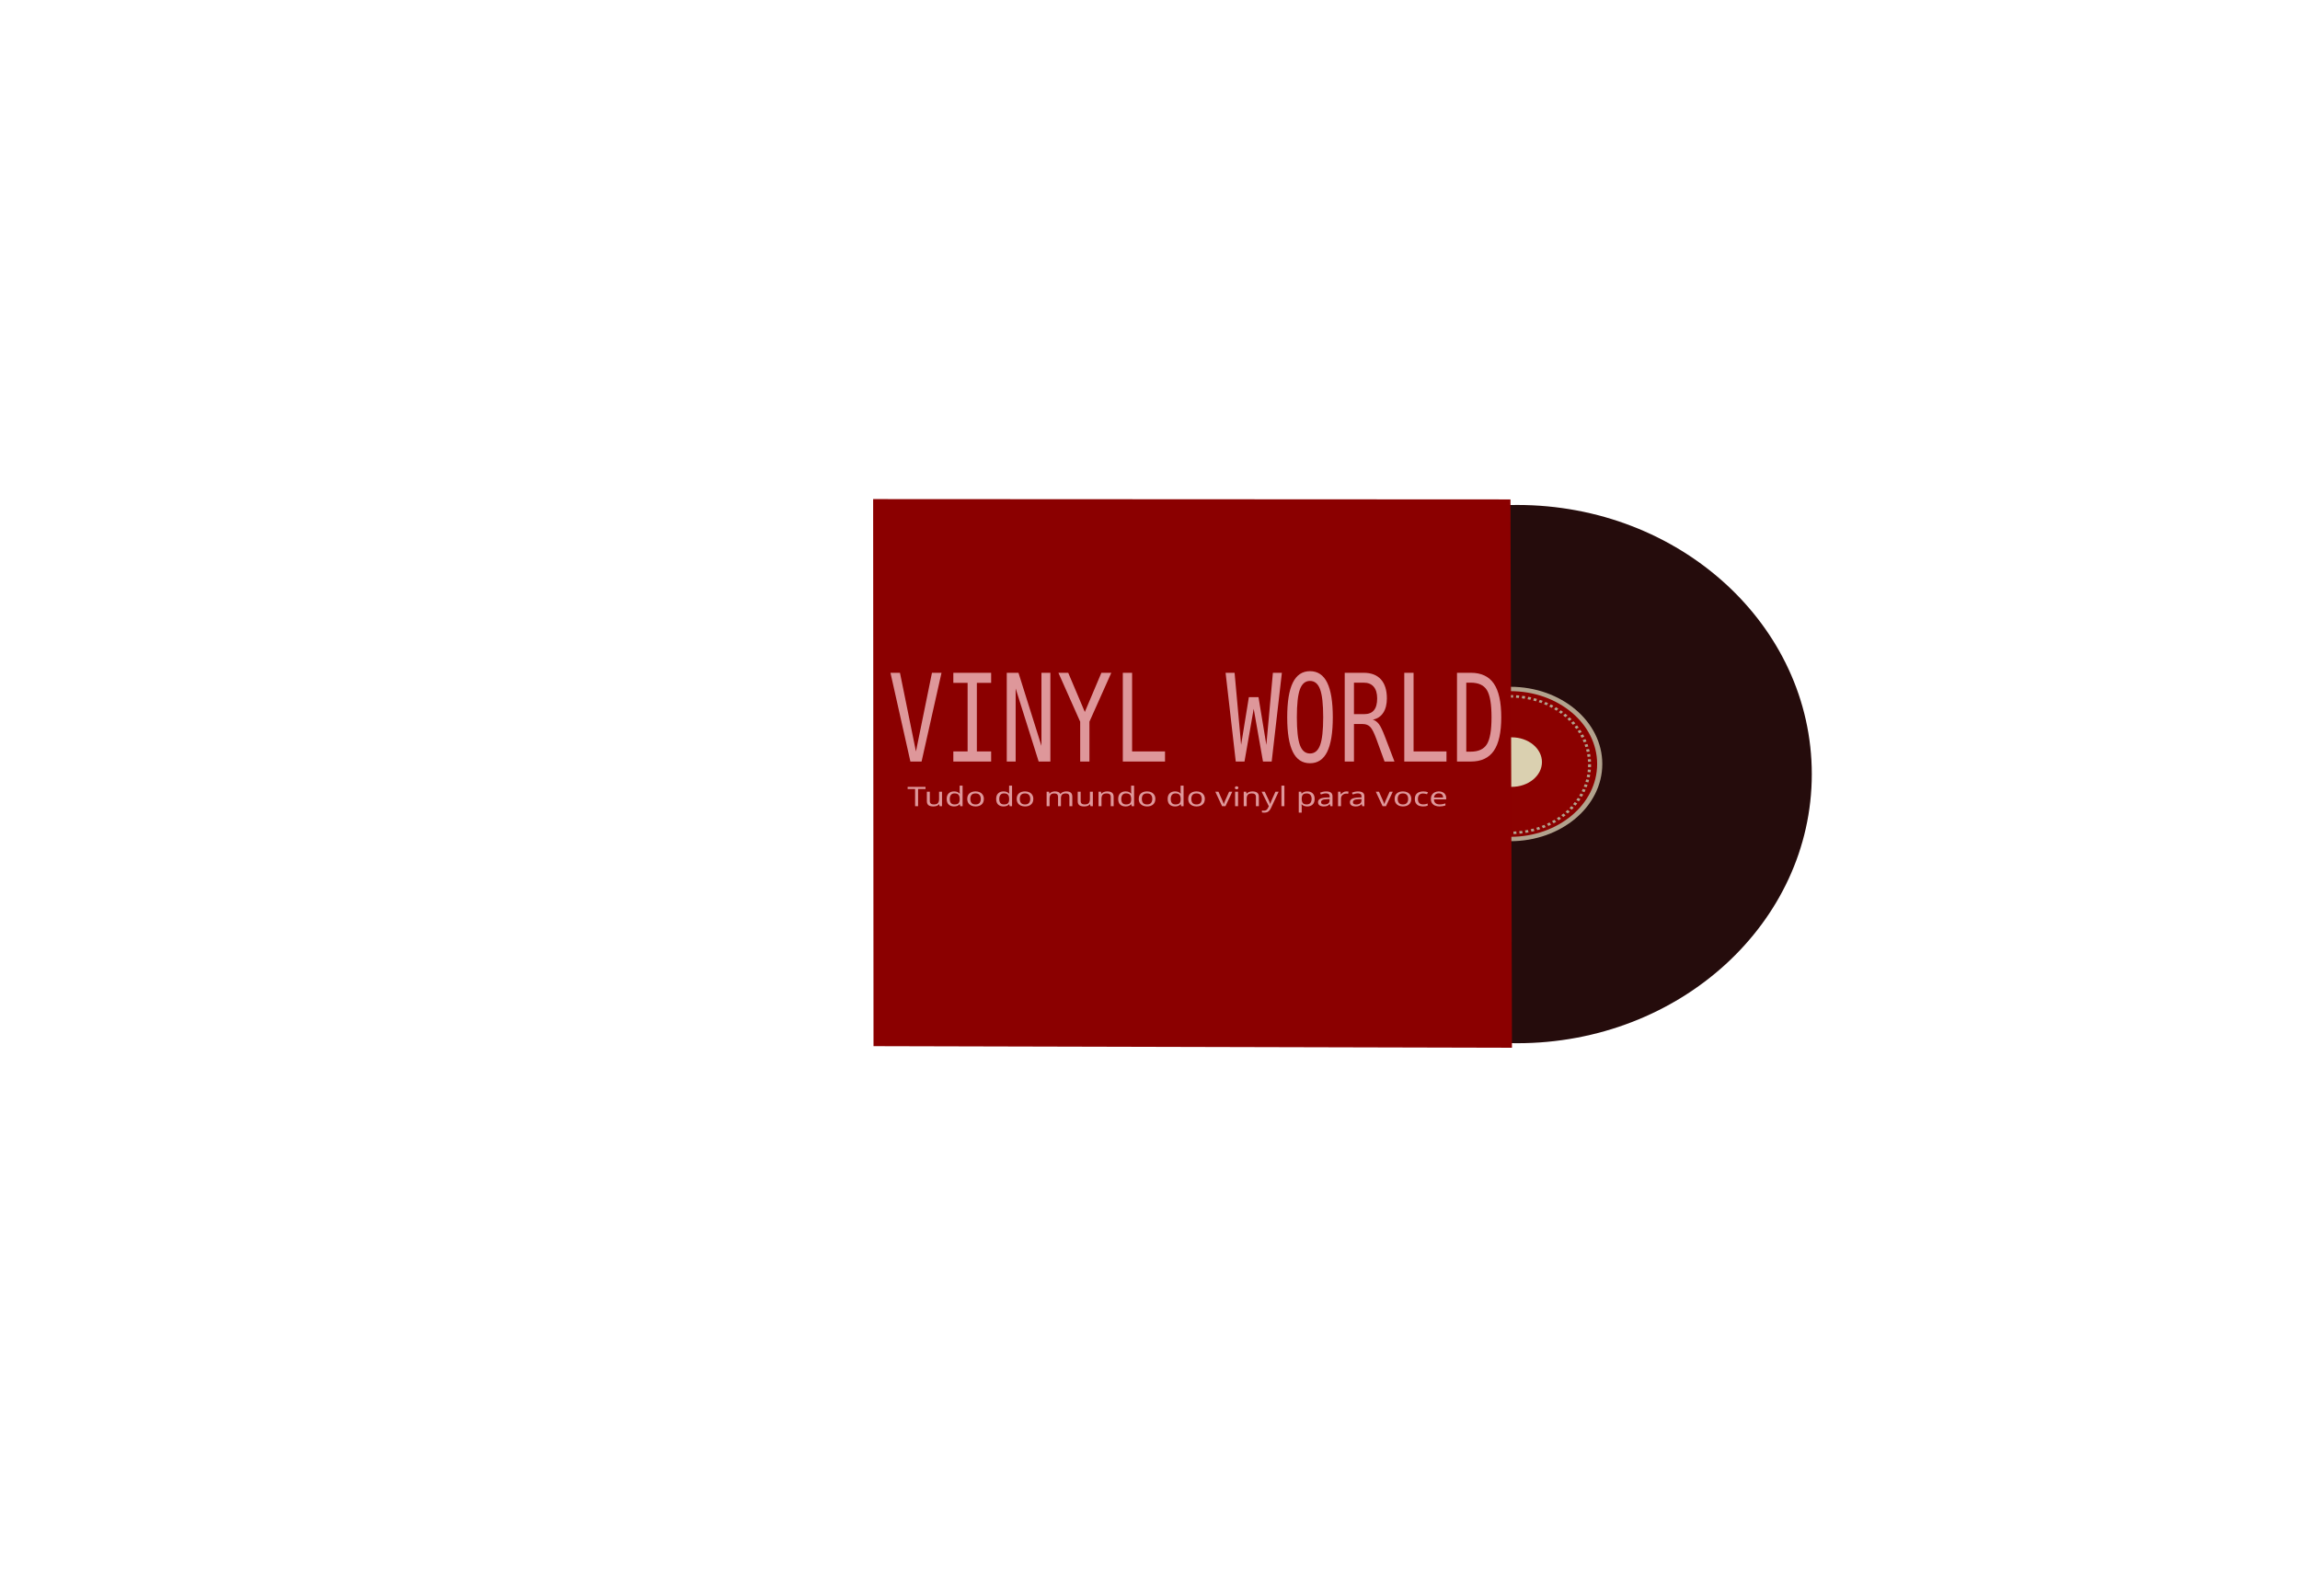
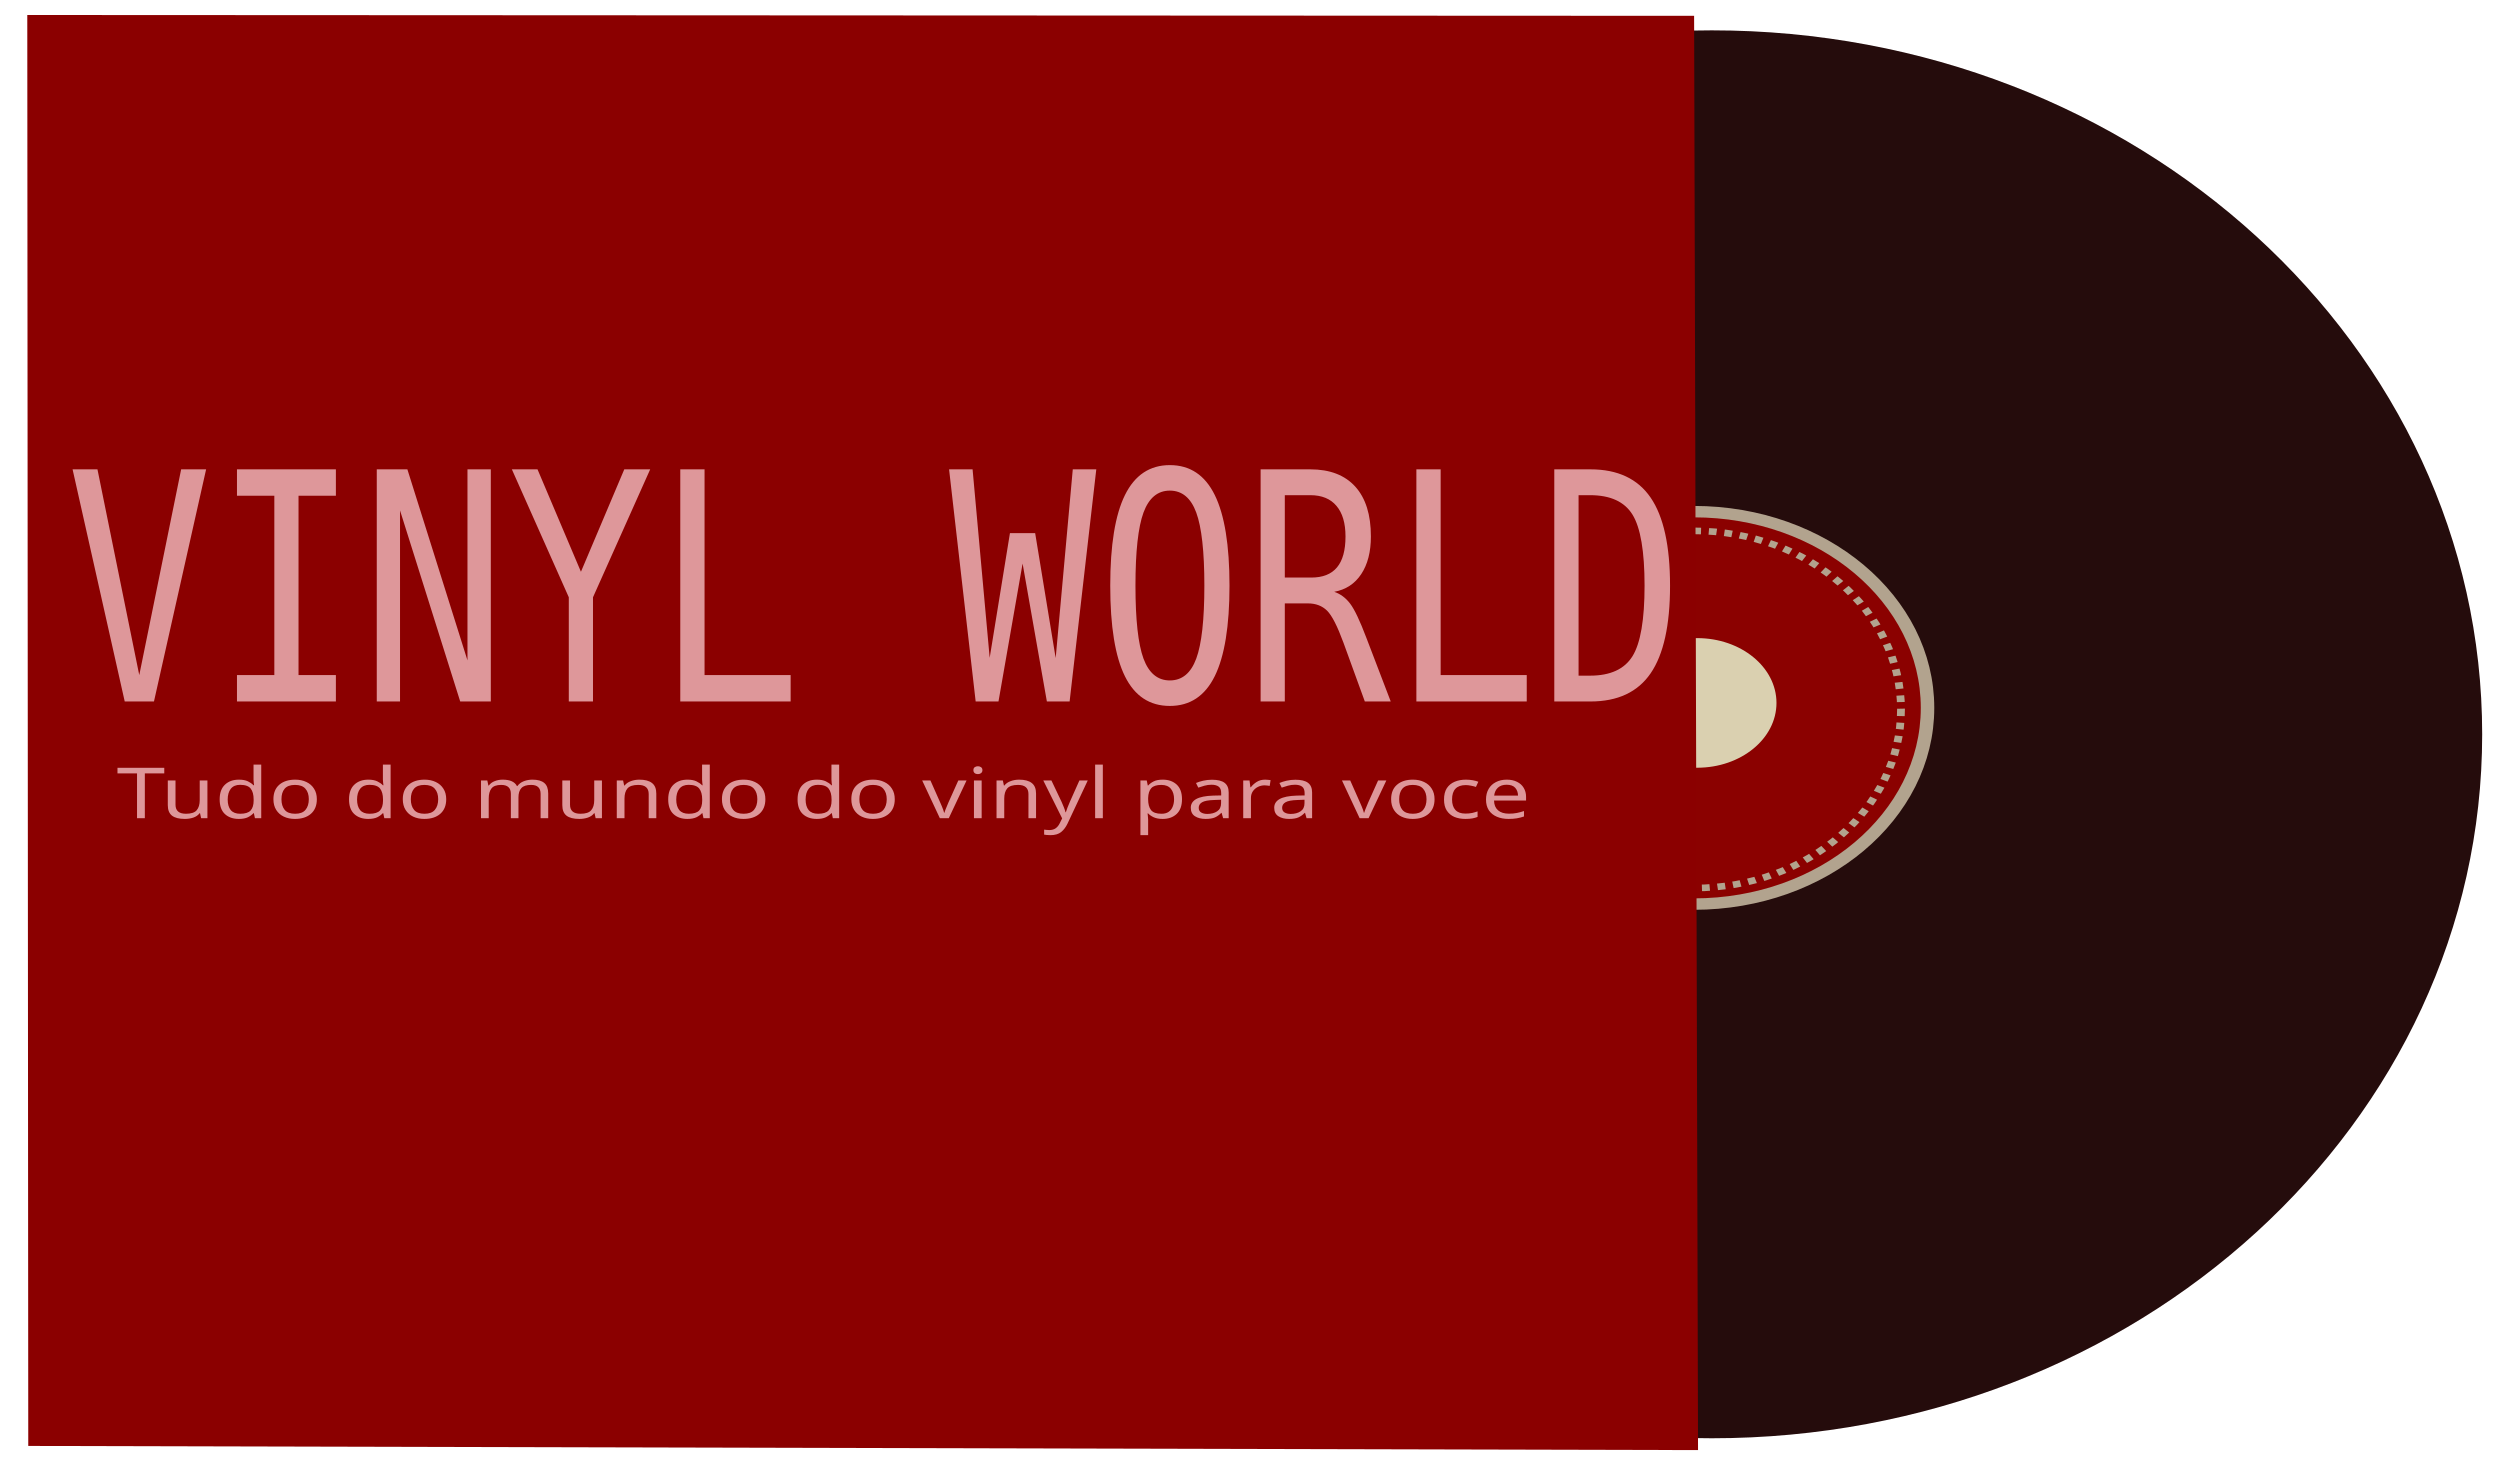
- <svg xmlns="http://www.w3.org/2000/svg" version="1.1" id="svg9" width="963.392" height="668.269" viewBox="0 0 963.392 668.269">
+ <svg xmlns="http://www.w3.org/2000/svg" version="1.1" id="svg9" width="400.392" height="234.269" viewBox="0 0 400.392 234.269">
  <defs id="defs13" />
  <g id="g15">
    <ellipse style="fill:none;fill-opacity:1;stroke:none;stroke-width:0.398" id="path3799" cx="753.003" cy="280.301" rx="117.598" ry="62.054" />
-     <ellipse style="fill:#250c0c;fill-opacity:1;stroke:none;stroke-width:0.485" id="path3825" cx="635.512" cy="324.281" rx="123.386" ry="112.744" />
-     <g id="g35096" transform="matrix(0.431937,0,0,0.3658541,146.2213,187.4156)">
+     <ellipse style="fill:#250c0c;fill-opacity:1;stroke:none;stroke-width:0.485" id="path3825" cx="274.152" cy="117.604" rx="123.386" ry="112.744" />
+     <g id="g35096" transform="matrix(0.431937,0,0,0.3658541,-215.1388,-19.2617)">
      <ellipse style="mix-blend-mode:normal;fill:#8b0100;fill-opacity:1;stroke:#b2a38e;stroke-width:5;stroke-miterlimit:4;stroke-dasharray:none;stroke-opacity:1" id="path5590" cx="1126.156" cy="362.525" rx="86.627" ry="85.899" />
      <ellipse style="mix-blend-mode:normal;fill:none;fill-opacity:1;stroke:#b2a38e;stroke-width:2.896;stroke-linecap:butt;stroke-miterlimit:4;stroke-dasharray:2.896, 2.896;stroke-dashoffset:0;stroke-opacity:1" id="ellipse34854-3" cx="1126.156" cy="363.221" rx="76.79" ry="78.176" />
    </g>
-     <ellipse style="fill:#dad0b0;fill-opacity:1;stroke:none;stroke-width:1.551;stroke-linecap:butt;stroke-miterlimit:4;stroke-dasharray:none;stroke-dashoffset:0;stroke-opacity:1" id="path35120" ry="10.379" rx="12.699" cy="319.255" cx="633.176" />
-     <path style="fill:#8b0000;fill-opacity:1;stroke:none;stroke-width:0.398px;stroke-linecap:butt;stroke-linejoin:miter;stroke-opacity:1" d="m 365.886,438.254 -0.157,-229.175 266.954,0.133 0.629,229.708 z" id="path24659" />
-     <text xml:space="preserve" style="font-style:normal;font-variant:normal;font-weight:normal;font-stretch:normal;font-size:44.694px;line-height:1.25;font-family:monospace;-inkscape-font-specification:'monospace, Normal';font-variant-ligatures:normal;font-variant-caps:normal;font-variant-numeric:normal;font-variant-east-asian:normal;fill:#de979a;fill-opacity:1;stroke:none;stroke-width:1.117;image-rendering:auto" x="424.404" y="279.55" id="text24663" transform="scale(0.8762615,1.141212)">
-       <tspan id="tspan24661" x="424.404" y="279.55" style="font-style:normal;font-variant:normal;font-weight:normal;font-stretch:normal;font-size:44.694px;font-family:monospace;-inkscape-font-specification:'monospace, Normal';font-variant-ligatures:normal;font-variant-caps:normal;font-variant-numeric:normal;font-variant-east-asian:normal;fill:#de979a;fill-opacity:1;stroke-width:1.117">VINYL WORLD</tspan>
+     <ellipse style="fill:#dad0b0;fill-opacity:1;stroke:none;stroke-width:1.551;stroke-linecap:butt;stroke-miterlimit:4;stroke-dasharray:none;stroke-dashoffset:0;stroke-opacity:1" id="path35120" ry="10.379" rx="12.699" cy="112.578" cx="271.816" />
+     <path style="fill:#8b0000;fill-opacity:1;stroke:none;stroke-width:0.398px;stroke-linecap:butt;stroke-linejoin:miter;stroke-opacity:1" d="M 4.526,231.577 4.369,2.402 271.323,2.535 l 0.629,229.708 z" id="path24659" />
+     <text xml:space="preserve" style="font-style:normal;font-variant:normal;font-weight:normal;font-stretch:normal;font-size:44.694px;line-height:1.25;font-family:monospace;-inkscape-font-specification:'monospace, Normal';font-variant-ligatures:normal;font-variant-caps:normal;font-variant-numeric:normal;font-variant-east-asian:normal;fill:#de979a;fill-opacity:1;stroke:none;stroke-width:1.117;image-rendering:auto" x="12.016" y="98.447" id="text24663" transform="scale(0.8762615,1.141212)">
+       <tspan id="tspan24661" x="12.016" y="98.447" style="font-style:normal;font-variant:normal;font-weight:normal;font-stretch:normal;font-size:44.694px;font-family:monospace;-inkscape-font-specification:'monospace, Normal';font-variant-ligatures:normal;font-variant-caps:normal;font-variant-numeric:normal;font-variant-east-asian:normal;fill:#de979a;fill-opacity:1;stroke-width:1.117">VINYL WORLD</tspan>
    </text>
-     <text xml:space="preserve" style="font-style:normal;font-variant:normal;font-weight:normal;font-stretch:normal;font-size:12.583px;line-height:1.25;font-family:sans-serif;-inkscape-font-specification:'sans-serif, Normal';font-variant-ligatures:normal;font-variant-caps:normal;font-variant-numeric:normal;font-variant-east-asian:normal;fill:#de979a;fill-opacity:1;stroke:none;stroke-width:0.315" x="341.546" y="375.776" id="text24667" transform="scale(1.112691,0.8987218)">
-       <tspan id="tspan24665" x="341.546" y="375.776" style="stroke-width:0.315">Tudo do mundo do vinyl para voce</tspan>
+     <text xml:space="preserve" style="font-style:normal;font-variant:normal;font-weight:normal;font-stretch:normal;font-size:12.583px;line-height:1.25;font-family:sans-serif;-inkscape-font-specification:'sans-serif, Normal';font-variant-ligatures:normal;font-variant-caps:normal;font-variant-numeric:normal;font-variant-east-asian:normal;fill:#de979a;fill-opacity:1;stroke:none;stroke-width:0.315" x="16.784" y="145.809" id="text24667" transform="scale(1.112691,0.8987218)">
+       <tspan id="tspan24665" x="16.784" y="145.809" style="stroke-width:0.315">Tudo do mundo do vinyl para voce</tspan>
    </text>
  </g>
</svg>
